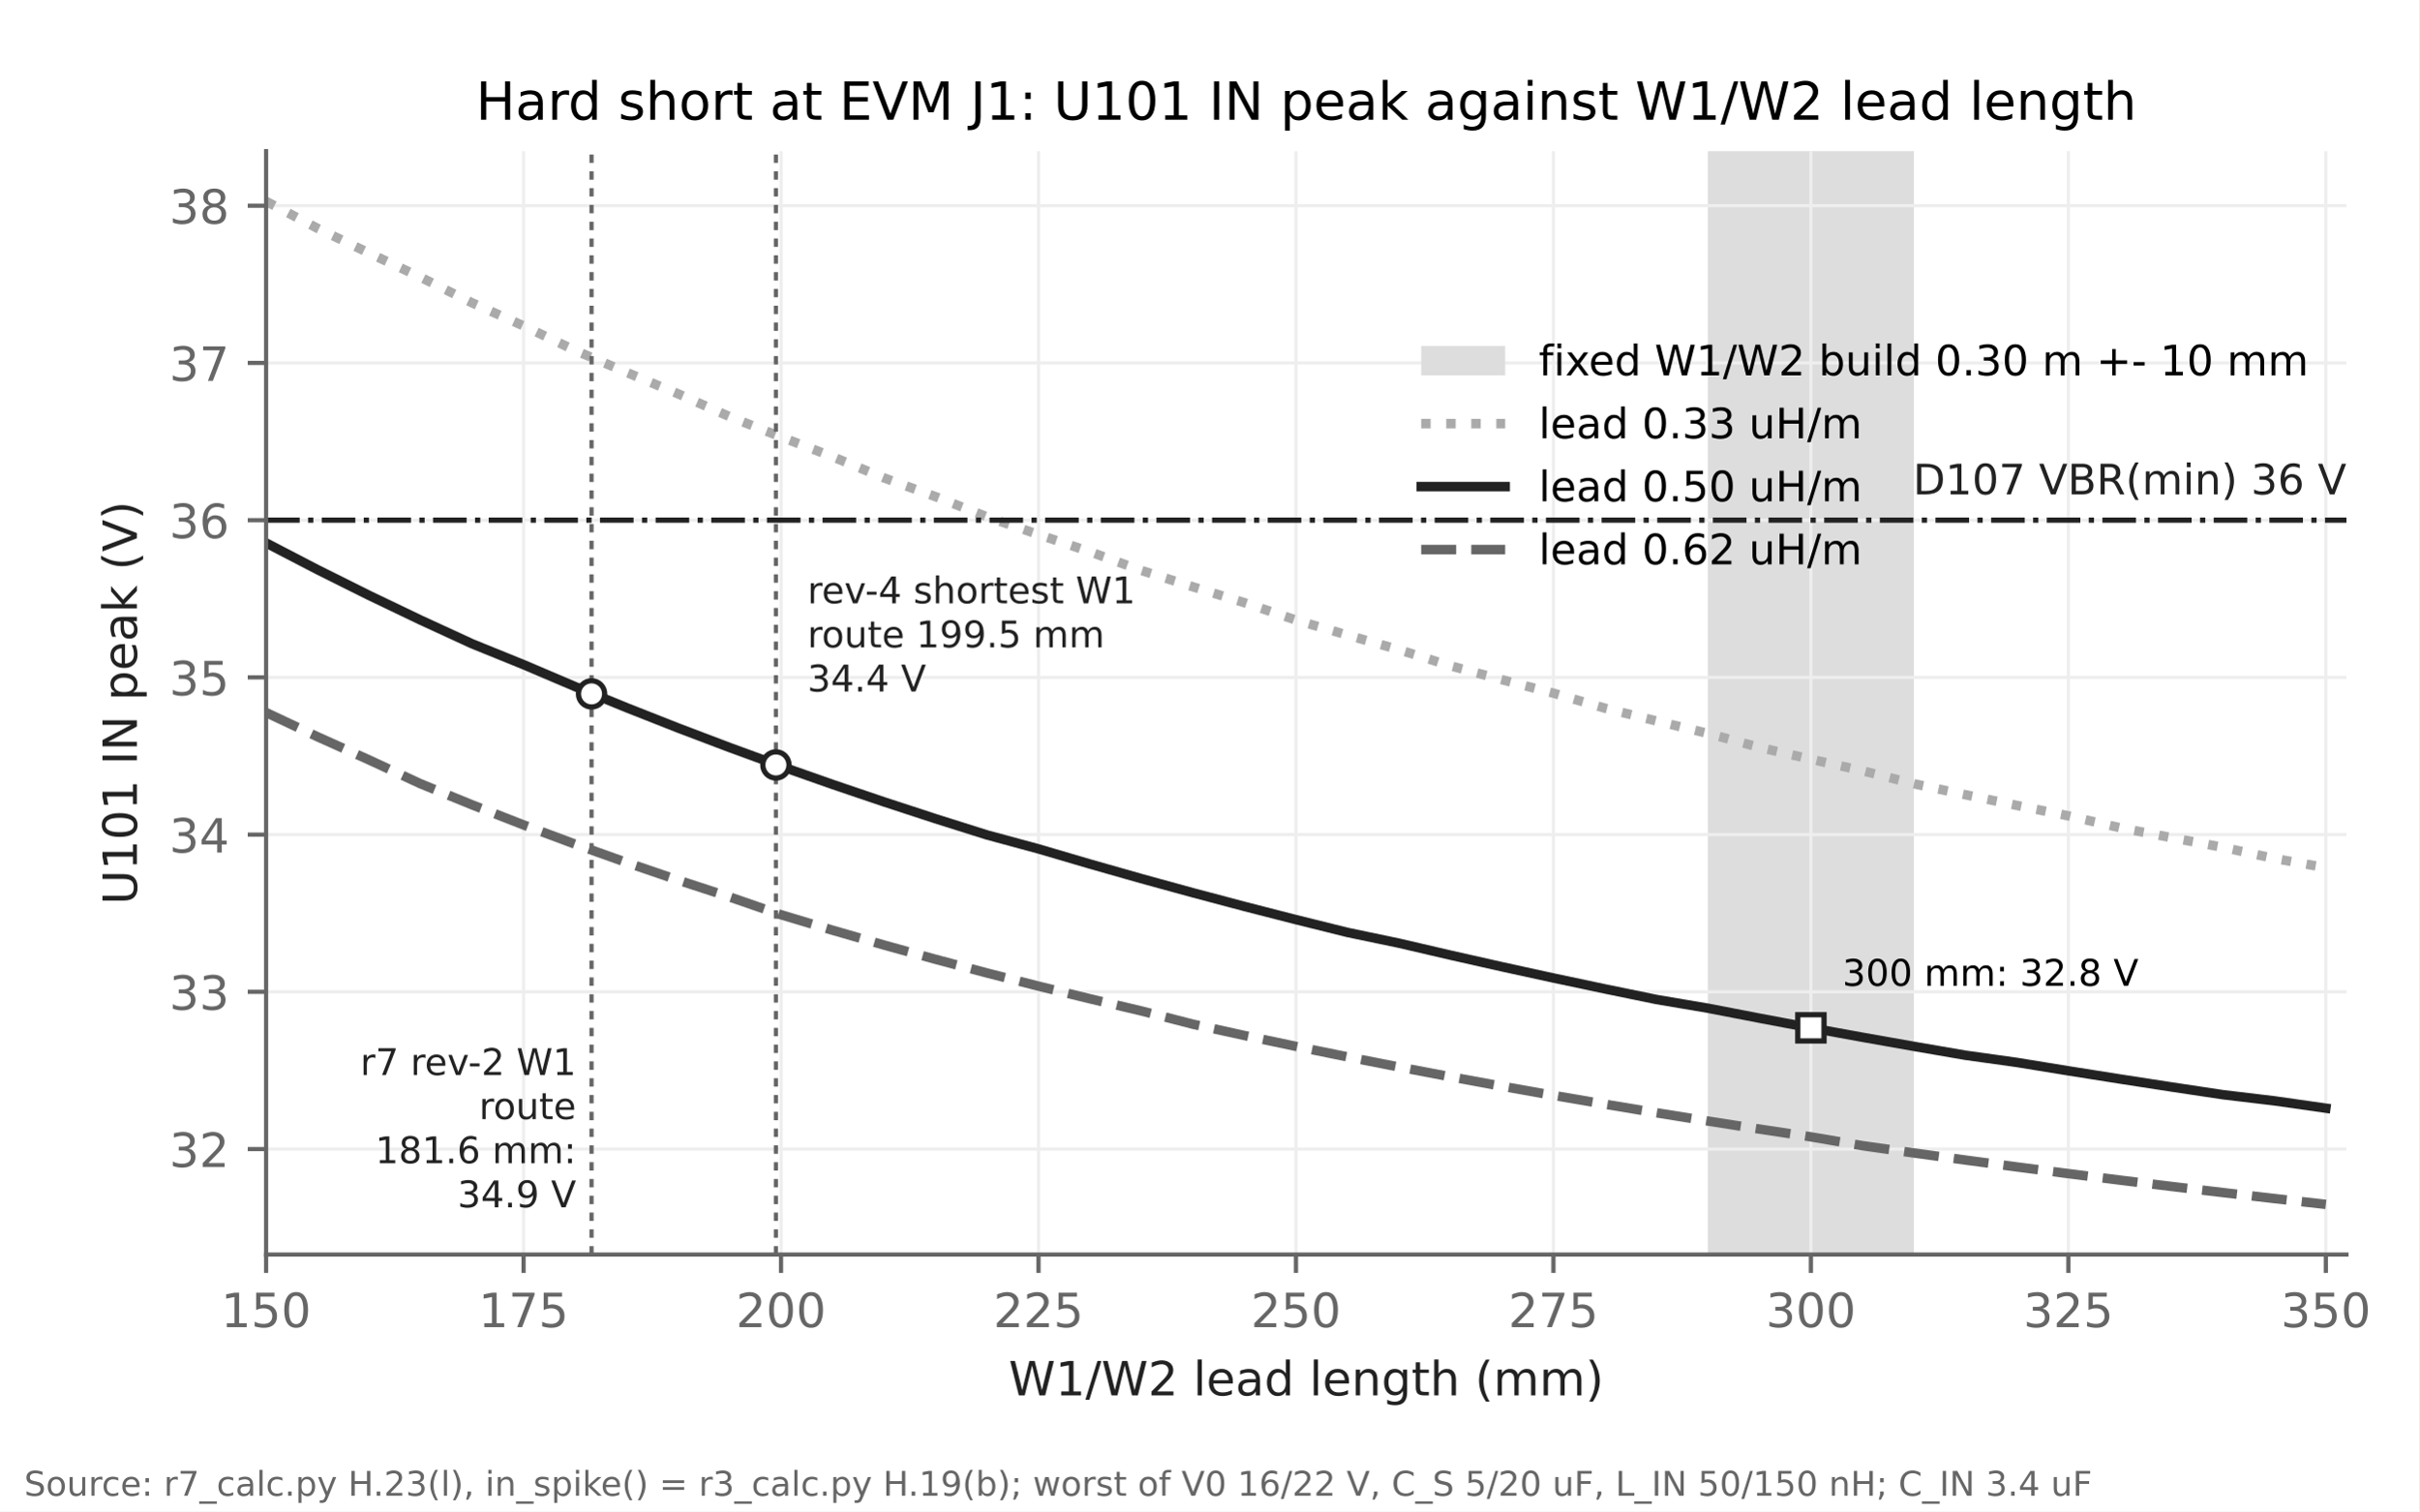
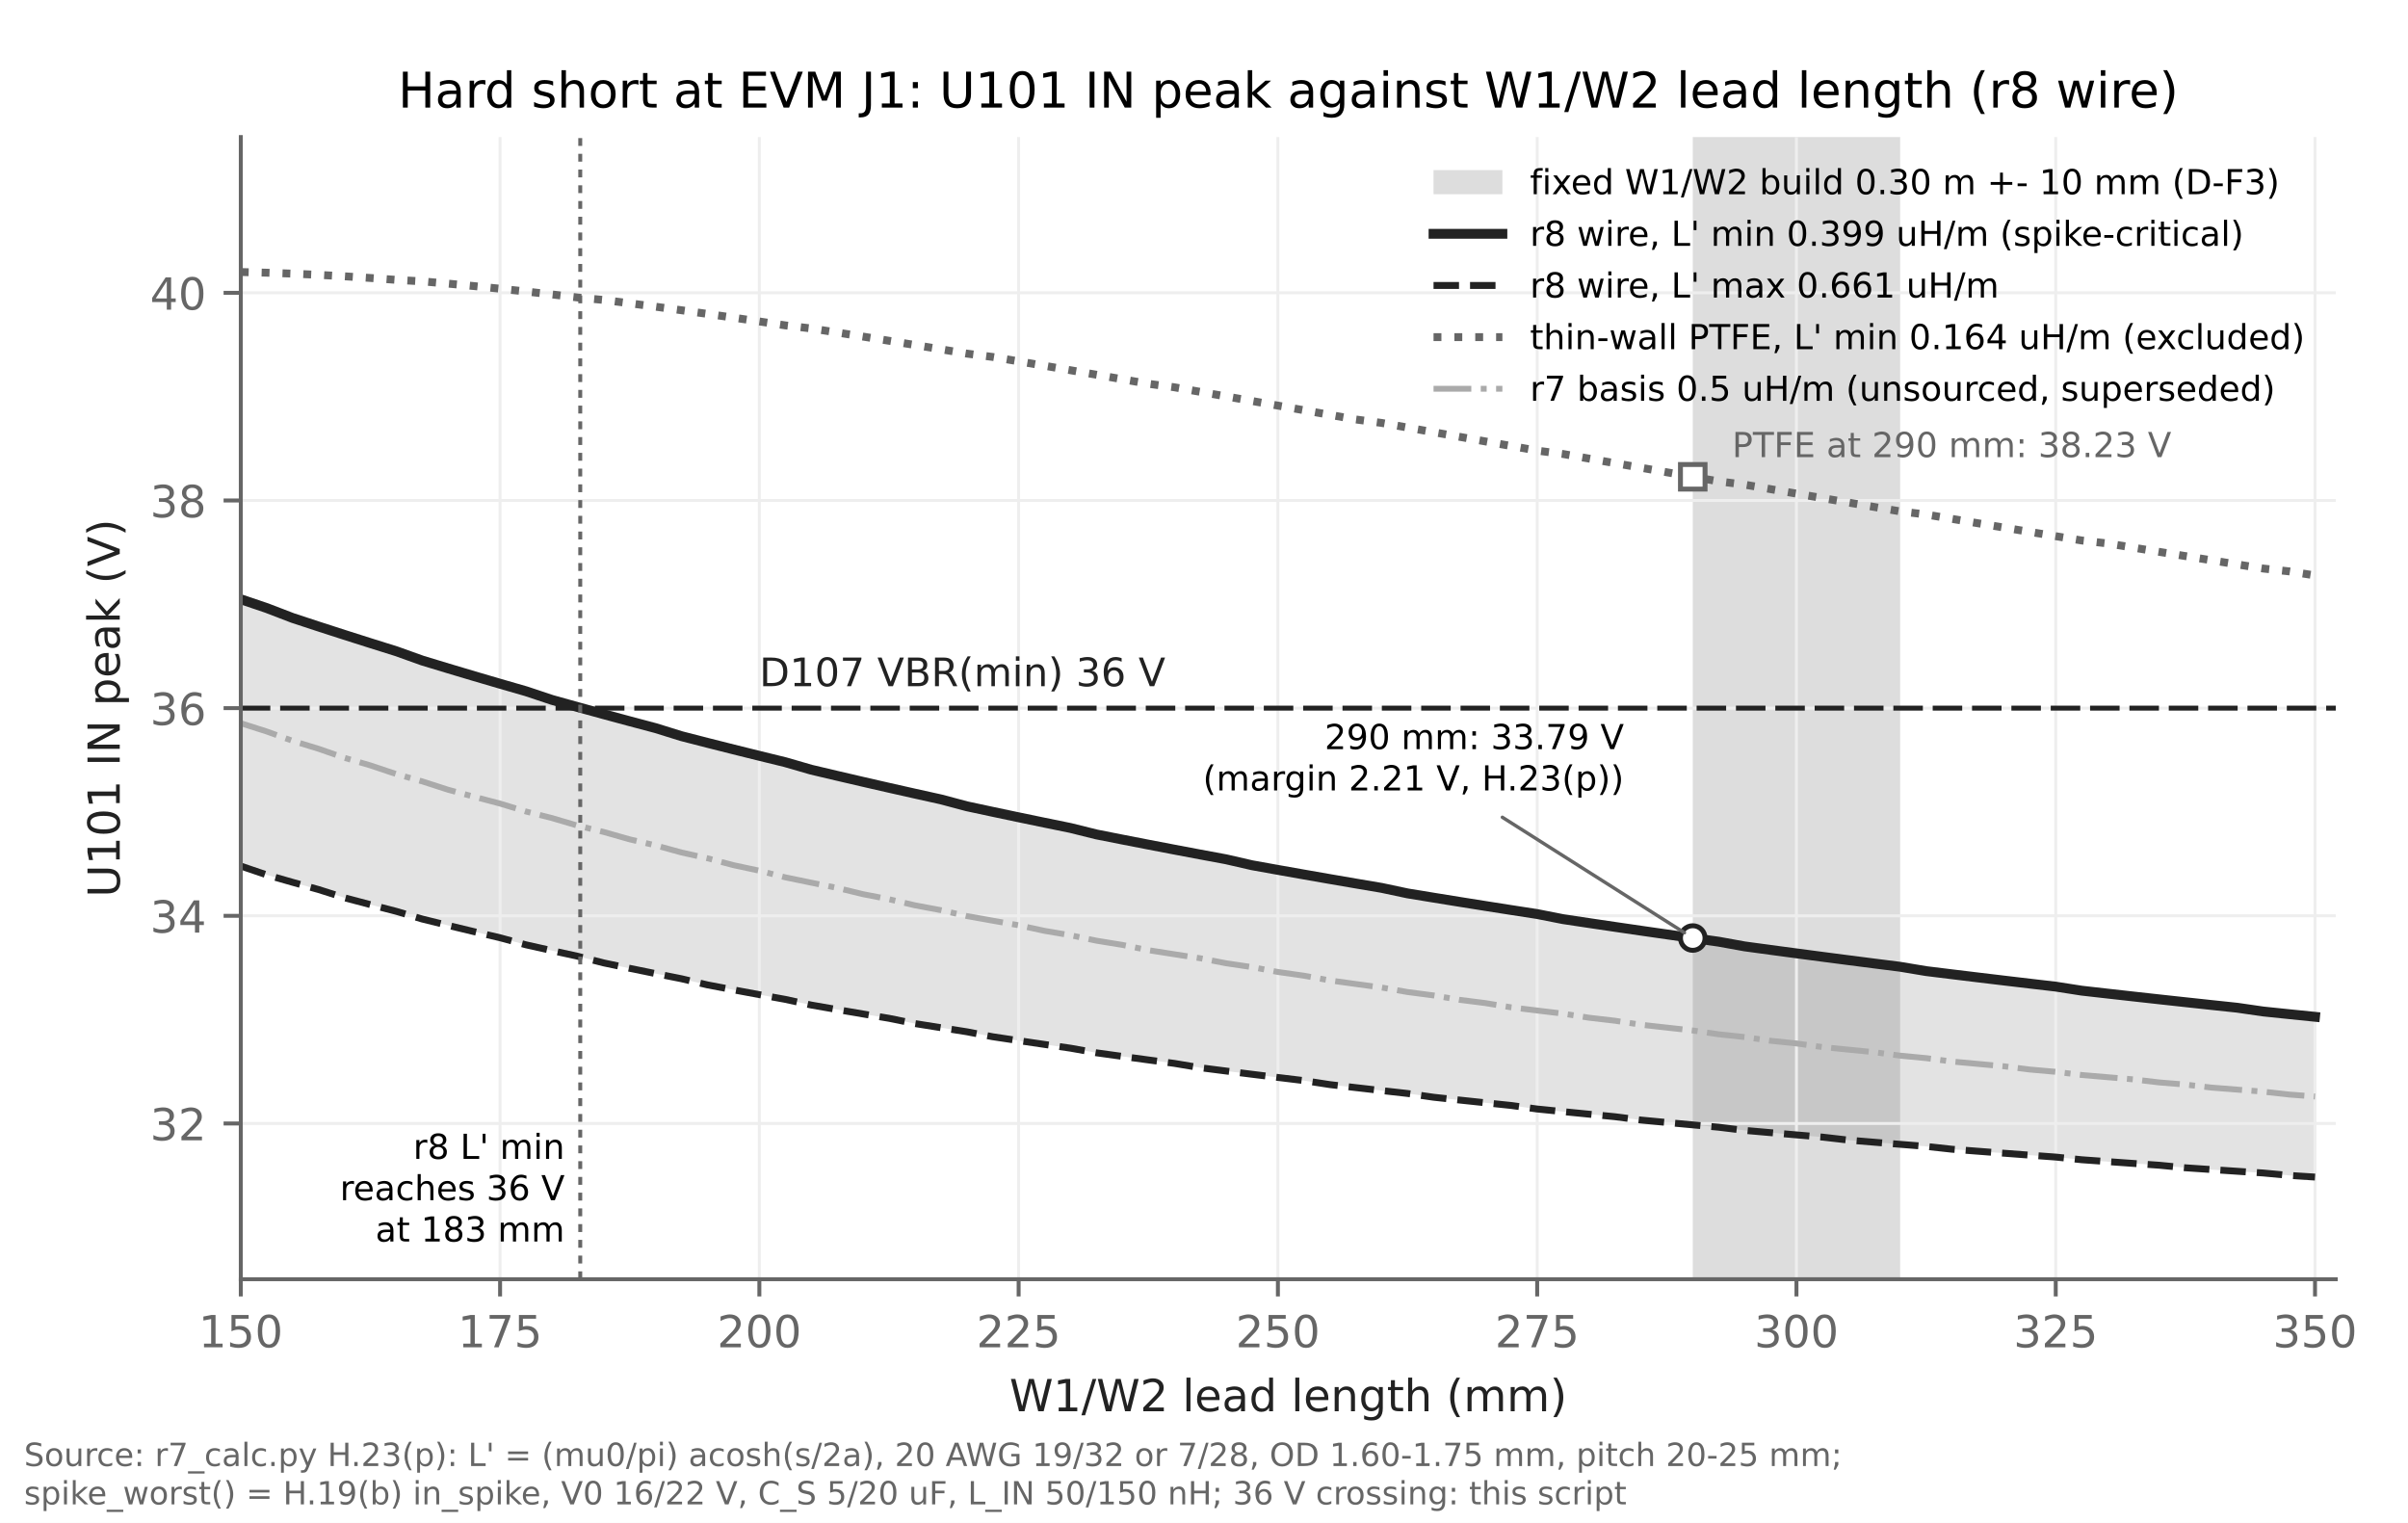
- <svg xmlns="http://www.w3.org/2000/svg" xmlns:xlink="http://www.w3.org/1999/xlink" width="460.8pt" height="288pt" viewBox="0 0 460.8 288" version="1.1">
+ <svg xmlns="http://www.w3.org/2000/svg" xmlns:xlink="http://www.w3.org/1999/xlink" width="489.6pt" height="309.6pt" viewBox="0 0 489.6 309.6" version="1.1">
  <defs>
    <style type="text/css">*{stroke-linejoin: round; stroke-linecap: butt}</style>
  </defs>
  <g id="figure_1">
    <g id="patch_1">
-       <path d="M 0 288  L 460.8 288  L 460.8 0  L 0 0  z " style="fill: #ffffff" />
+       <path d="M 0 309.6  L 489.6 309.6  L 489.6 0  L 0 0  z " style="fill: #ffffff" />
    </g>
    <g id="axes_1">
      <g id="patch_2">
-         <path d="M 50.688 239.04  L 446.976 239.04  L 446.976 28.8  L 50.688 28.8  z " style="fill: #ffffff" />
+         <path d="M 48.96 260.064  L 474.912 260.064  L 474.912 27.864  L 48.96 27.864  z " style="fill: #ffffff" />
      </g>
      <g id="patch_3">
-         <path d="M 325.343 239.04  L 364.579 239.04  L 364.579 28.8  L 325.343 28.8  z " clip-path="url(#p3bbf0b4e4c)" style="fill: #dddddd" />
+         <path d="M 344.174 260.064  L 386.348 260.064  L 386.348 27.864  L 344.174 27.864  z " clip-path="url(#p367963f8fa)" style="fill: #dddddd" />
+       </g>
+       <g id="FillBetweenPolyCollection_1">
+         <defs>
+           <path id="m1622dd7a3d" d="M 48.96 -187.771  L 48.96 -133.529  L 54.232 -131.738  L 59.503 -130.229  L 64.775 -128.758  L 70.047 -127.085  L 75.318 -125.687  L 80.59 -124.323  L 85.862 -122.758  L 91.133 -121.46  L 96.405 -120.193  L 101.677 -118.955  L 106.949 -117.519  L 112.22 -116.34  L 117.492 -115.188  L 122.764 -113.839  L 128.035 -112.741  L 133.307 -111.667  L 138.579 -110.617  L 143.85 -109.373  L 149.122 -108.37  L 154.394 -107.389  L 159.665 -106.429  L 164.937 -105.278  L 170.209 -104.36  L 175.48 -103.461  L 180.752 -102.581  L 186.024 -101.513  L 191.295 -100.671  L 196.567 -99.845  L 201.839 -98.834  L 207.11 -98.043  L 212.382 -97.268  L 217.654 -96.508  L 222.926 -95.565  L 228.197 -94.836  L 233.469 -94.121  L 238.741 -93.42  L 244.012 -92.539  L 249.284 -91.865  L 254.556 -91.204  L 259.827 -90.555  L 265.099 -89.918  L 270.371 -89.106  L 275.642 -88.493  L 280.914 -87.891  L 286.186 -87.299  L 291.457 -86.537  L 296.729 -85.967  L 302.001 -85.408  L 307.272 -84.858  L 312.544 -84.139  L 317.816 -83.609  L 323.088 -83.088  L 328.359 -82.575  L 333.631 -81.898  L 338.903 -81.403  L 344.174 -80.916  L 349.446 -80.437  L 354.718 -79.796  L 359.989 -79.333  L 365.261 -78.878  L 370.533 -78.429  L 375.804 -77.823  L 381.076 -77.389  L 386.348 -76.961  L 391.619 -76.54  L 396.891 -75.964  L 402.163 -75.557  L 407.434 -75.155  L 412.706 -74.759  L 417.978 -74.369  L 423.25 -73.828  L 428.521 -73.45  L 433.793 -73.076  L 439.065 -72.708  L 444.336 -72.193  L 449.608 -71.835  L 454.88 -71.483  L 460.151 -71.135  L 465.423 -70.643  L 470.695 -70.305  L 470.695 -102.886  L 470.695 -102.886  L 465.423 -103.423  L 460.151 -103.968  L 454.88 -104.731  L 449.608 -105.29  L 444.336 -105.857  L 439.065 -106.431  L 433.793 -107.013  L 428.521 -107.603  L 423.25 -108.2  L 417.978 -109.022  L 412.706 -109.637  L 407.434 -110.259  L 402.163 -110.89  L 396.891 -111.53  L 391.619 -112.178  L 386.348 -113.057  L 381.076 -113.724  L 375.804 -114.401  L 370.533 -115.086  L 365.261 -115.782  L 359.989 -116.487  L 354.718 -117.202  L 349.446 -118.156  L 344.174 -118.892  L 338.903 -119.639  L 333.631 -120.397  L 328.359 -121.166  L 323.088 -121.946  L 317.816 -122.737  L 312.544 -123.775  L 307.272 -124.591  L 302.001 -125.419  L 296.729 -126.259  L 291.457 -127.112  L 286.186 -127.977  L 280.914 -129.096  L 275.642 -129.989  L 270.371 -130.895  L 265.099 -131.816  L 259.827 -132.75  L 254.556 -133.699  L 249.284 -134.908  L 244.012 -135.888  L 238.741 -136.883  L 233.469 -137.894  L 228.197 -138.92  L 222.926 -139.963  L 217.654 -141.273  L 212.382 -142.35  L 207.11 -143.445  L 201.839 -144.557  L 196.567 -145.687  L 191.295 -147.09  L 186.024 -148.258  L 180.752 -149.445  L 175.48 -150.651  L 170.209 -151.878  L 164.937 -153.124  L 159.665 -154.65  L 154.394 -155.938  L 149.122 -157.249  L 143.85 -158.58  L 138.579 -159.934  L 133.307 -161.572  L 128.035 -162.972  L 122.764 -164.396  L 117.492 -165.843  L 112.22 -167.314  L 106.949 -169.073  L 101.677 -170.594  L 96.405 -172.14  L 91.133 -173.712  L 85.862 -175.31  L 80.59 -177.198  L 75.318 -178.849  L 70.047 -180.526  L 64.775 -182.23  L 59.503 -183.962  L 54.232 -185.985  L 48.96 -187.771  z " />
+         </defs>
+         <g clip-path="url(#p367963f8fa)">
+           <use xlink:href="#m1622dd7a3d" x="0" y="309.6" style="fill: #666666; fill-opacity: 0.18" />
+         </g>
      </g>
      <g id="matplotlib.axis_1">
        <g id="xtick_1">
          <g id="line2d_1">
-             <path d="M 50.688 239.04  L 50.688 28.8  " clip-path="url(#p3bbf0b4e4c)" style="fill: none; stroke: #eeeeee; stroke-width: 0.6; stroke-linecap: square" />
+             <path d="M 48.96 260.064  L 48.96 27.864  " clip-path="url(#p367963f8fa)" style="fill: none; stroke: #eeeeee; stroke-width: 0.6; stroke-linecap: square" />
          </g>
          <g id="line2d_2">
            <defs>
-               <path id="m7a376e37e3" d="M 0 0  L 0 3.5  " style="stroke: #666666; stroke-width: 0.8" />
+               <path id="m740a170e73" d="M 0 0  L 0 3.5  " style="stroke: #666666; stroke-width: 0.8" />
            </defs>
            <g>
-               <use xlink:href="#m7a376e37e3" x="50.688" y="239.04" style="fill: #666666; stroke: #666666; stroke-width: 0.8" />
+               <use xlink:href="#m740a170e73" x="48.96" y="260.064" style="fill: #666666; stroke: #666666; stroke-width: 0.8" />
            </g>
          </g>
          <g id="text_1">
-             <text style="font-size: 9px; font-family: 'DejaVu Sans'; text-anchor: middle; fill: #666666" x="50.688" y="252.878" transform="rotate(-0 50.688 252.8779)">150</text>
+             <text style="font-size: 9px; font-family: 'DejaVu Sans'; text-anchor: middle; fill: #666666" x="48.96" y="273.902" transform="rotate(-0 48.96 273.9019)">150</text>
          </g>
        </g>
        <g id="xtick_2">
          <g id="line2d_3">
-             <path d="M 99.734 239.04  L 99.734 28.8  " clip-path="url(#p3bbf0b4e4c)" style="fill: none; stroke: #eeeeee; stroke-width: 0.6; stroke-linecap: square" />
+             <path d="M 101.677 260.064  L 101.677 27.864  " clip-path="url(#p367963f8fa)" style="fill: none; stroke: #eeeeee; stroke-width: 0.6; stroke-linecap: square" />
          </g>
          <g id="line2d_4">
            <g>
-               <use xlink:href="#m7a376e37e3" x="99.734" y="239.04" style="fill: #666666; stroke: #666666; stroke-width: 0.8" />
+               <use xlink:href="#m740a170e73" x="101.677" y="260.064" style="fill: #666666; stroke: #666666; stroke-width: 0.8" />
            </g>
          </g>
          <g id="text_2">
-             <text style="font-size: 9px; font-family: 'DejaVu Sans'; text-anchor: middle; fill: #666666" x="99.734" y="252.878" transform="rotate(-0 99.73355 252.8779)">175</text>
+             <text style="font-size: 9px; font-family: 'DejaVu Sans'; text-anchor: middle; fill: #666666" x="101.677" y="273.902" transform="rotate(-0 101.6768 273.9019)">175</text>
          </g>
        </g>
        <g id="xtick_3">
          <g id="line2d_5">
-             <path d="M 148.779 239.04  L 148.779 28.8  " clip-path="url(#p3bbf0b4e4c)" style="fill: none; stroke: #eeeeee; stroke-width: 0.6; stroke-linecap: square" />
+             <path d="M 154.394 260.064  L 154.394 27.864  " clip-path="url(#p367963f8fa)" style="fill: none; stroke: #eeeeee; stroke-width: 0.6; stroke-linecap: square" />
          </g>
          <g id="line2d_6">
            <g>
-               <use xlink:href="#m7a376e37e3" x="148.779" y="239.04" style="fill: #666666; stroke: #666666; stroke-width: 0.8" />
+               <use xlink:href="#m740a170e73" x="154.394" y="260.064" style="fill: #666666; stroke: #666666; stroke-width: 0.8" />
            </g>
          </g>
          <g id="text_3">
-             <text style="font-size: 9px; font-family: 'DejaVu Sans'; text-anchor: middle; fill: #666666" x="148.779" y="252.878" transform="rotate(-0 148.7791 252.8779)">200</text>
+             <text style="font-size: 9px; font-family: 'DejaVu Sans'; text-anchor: middle; fill: #666666" x="154.394" y="273.902" transform="rotate(-0 154.3937 273.9019)">200</text>
          </g>
        </g>
        <g id="xtick_4">
          <g id="line2d_7">
-             <path d="M 197.825 239.04  L 197.825 28.8  " clip-path="url(#p3bbf0b4e4c)" style="fill: none; stroke: #eeeeee; stroke-width: 0.6; stroke-linecap: square" />
+             <path d="M 207.11 260.064  L 207.11 27.864  " clip-path="url(#p367963f8fa)" style="fill: none; stroke: #eeeeee; stroke-width: 0.6; stroke-linecap: square" />
          </g>
          <g id="line2d_8">
            <g>
-               <use xlink:href="#m7a376e37e3" x="197.825" y="239.04" style="fill: #666666; stroke: #666666; stroke-width: 0.8" />
+               <use xlink:href="#m740a170e73" x="207.11" y="260.064" style="fill: #666666; stroke: #666666; stroke-width: 0.8" />
            </g>
          </g>
          <g id="text_4">
-             <text style="font-size: 9px; font-family: 'DejaVu Sans'; text-anchor: middle; fill: #666666" x="197.825" y="252.878" transform="rotate(-0 197.8246 252.8779)">225</text>
+             <text style="font-size: 9px; font-family: 'DejaVu Sans'; text-anchor: middle; fill: #666666" x="207.11" y="273.902" transform="rotate(-0 207.1105 273.9019)">225</text>
          </g>
        </g>
        <g id="xtick_5">
          <g id="line2d_9">
-             <path d="M 246.87 239.04  L 246.87 28.8  " clip-path="url(#p3bbf0b4e4c)" style="fill: none; stroke: #eeeeee; stroke-width: 0.6; stroke-linecap: square" />
+             <path d="M 259.827 260.064  L 259.827 27.864  " clip-path="url(#p367963f8fa)" style="fill: none; stroke: #eeeeee; stroke-width: 0.6; stroke-linecap: square" />
          </g>
          <g id="line2d_10">
            <g>
-               <use xlink:href="#m7a376e37e3" x="246.87" y="239.04" style="fill: #666666; stroke: #666666; stroke-width: 0.8" />
+               <use xlink:href="#m740a170e73" x="259.827" y="260.064" style="fill: #666666; stroke: #666666; stroke-width: 0.8" />
            </g>
          </g>
          <g id="text_5">
-             <text style="font-size: 9px; font-family: 'DejaVu Sans'; text-anchor: middle; fill: #666666" x="246.87" y="252.878" transform="rotate(-0 246.8702 252.8779)">250</text>
+             <text style="font-size: 9px; font-family: 'DejaVu Sans'; text-anchor: middle; fill: #666666" x="259.827" y="273.902" transform="rotate(-0 259.8273 273.9019)">250</text>
          </g>
        </g>
        <g id="xtick_6">
          <g id="line2d_11">
-             <path d="M 295.916 239.04  L 295.916 28.8  " clip-path="url(#p3bbf0b4e4c)" style="fill: none; stroke: #eeeeee; stroke-width: 0.6; stroke-linecap: square" />
+             <path d="M 312.544 260.064  L 312.544 27.864  " clip-path="url(#p367963f8fa)" style="fill: none; stroke: #eeeeee; stroke-width: 0.6; stroke-linecap: square" />
          </g>
          <g id="line2d_12">
            <g>
-               <use xlink:href="#m7a376e37e3" x="295.916" y="239.04" style="fill: #666666; stroke: #666666; stroke-width: 0.8" />
+               <use xlink:href="#m740a170e73" x="312.544" y="260.064" style="fill: #666666; stroke: #666666; stroke-width: 0.8" />
            </g>
          </g>
          <g id="text_6">
-             <text style="font-size: 9px; font-family: 'DejaVu Sans'; text-anchor: middle; fill: #666666" x="295.916" y="252.878" transform="rotate(-0 295.9157 252.8779)">275</text>
+             <text style="font-size: 9px; font-family: 'DejaVu Sans'; text-anchor: middle; fill: #666666" x="312.544" y="273.902" transform="rotate(-0 312.5442 273.9019)">275</text>
          </g>
        </g>
        <g id="xtick_7">
          <g id="line2d_13">
-             <path d="M 344.961 239.04  L 344.961 28.8  " clip-path="url(#p3bbf0b4e4c)" style="fill: none; stroke: #eeeeee; stroke-width: 0.6; stroke-linecap: square" />
+             <path d="M 365.261 260.064  L 365.261 27.864  " clip-path="url(#p367963f8fa)" style="fill: none; stroke: #eeeeee; stroke-width: 0.6; stroke-linecap: square" />
          </g>
          <g id="line2d_14">
            <g>
-               <use xlink:href="#m7a376e37e3" x="344.961" y="239.04" style="fill: #666666; stroke: #666666; stroke-width: 0.8" />
+               <use xlink:href="#m740a170e73" x="365.261" y="260.064" style="fill: #666666; stroke: #666666; stroke-width: 0.8" />
            </g>
          </g>
          <g id="text_7">
-             <text style="font-size: 9px; font-family: 'DejaVu Sans'; text-anchor: middle; fill: #666666" x="344.961" y="252.878" transform="rotate(-0 344.9613 252.8779)">300</text>
+             <text style="font-size: 9px; font-family: 'DejaVu Sans'; text-anchor: middle; fill: #666666" x="365.261" y="273.902" transform="rotate(-0 365.261 273.9019)">300</text>
          </g>
        </g>
        <g id="xtick_8">
          <g id="line2d_15">
-             <path d="M 394.007 239.04  L 394.007 28.8  " clip-path="url(#p3bbf0b4e4c)" style="fill: none; stroke: #eeeeee; stroke-width: 0.6; stroke-linecap: square" />
+             <path d="M 417.978 260.064  L 417.978 27.864  " clip-path="url(#p367963f8fa)" style="fill: none; stroke: #eeeeee; stroke-width: 0.6; stroke-linecap: square" />
          </g>
          <g id="line2d_16">
            <g>
-               <use xlink:href="#m7a376e37e3" x="394.007" y="239.04" style="fill: #666666; stroke: #666666; stroke-width: 0.8" />
+               <use xlink:href="#m740a170e73" x="417.978" y="260.064" style="fill: #666666; stroke: #666666; stroke-width: 0.8" />
            </g>
          </g>
          <g id="text_8">
-             <text style="font-size: 9px; font-family: 'DejaVu Sans'; text-anchor: middle; fill: #666666" x="394.007" y="252.878" transform="rotate(-0 394.0068 252.8779)">325</text>
+             <text style="font-size: 9px; font-family: 'DejaVu Sans'; text-anchor: middle; fill: #666666" x="417.978" y="273.902" transform="rotate(-0 417.9778 273.9019)">325</text>
          </g>
        </g>
        <g id="xtick_9">
          <g id="line2d_17">
-             <path d="M 443.052 239.04  L 443.052 28.8  " clip-path="url(#p3bbf0b4e4c)" style="fill: none; stroke: #eeeeee; stroke-width: 0.6; stroke-linecap: square" />
+             <path d="M 470.695 260.064  L 470.695 27.864  " clip-path="url(#p367963f8fa)" style="fill: none; stroke: #eeeeee; stroke-width: 0.6; stroke-linecap: square" />
          </g>
          <g id="line2d_18">
            <g>
-               <use xlink:href="#m7a376e37e3" x="443.052" y="239.04" style="fill: #666666; stroke: #666666; stroke-width: 0.8" />
+               <use xlink:href="#m740a170e73" x="470.695" y="260.064" style="fill: #666666; stroke: #666666; stroke-width: 0.8" />
            </g>
          </g>
          <g id="text_9">
-             <text style="font-size: 9px; font-family: 'DejaVu Sans'; text-anchor: middle; fill: #666666" x="443.052" y="252.878" transform="rotate(-0 443.0524 252.8779)">350</text>
+             <text style="font-size: 9px; font-family: 'DejaVu Sans'; text-anchor: middle; fill: #666666" x="470.695" y="273.902" transform="rotate(-0 470.6947 273.9019)">350</text>
          </g>
        </g>
        <g id="text_10">
-           <text style="font-size: 9px; font-family: 'DejaVu Sans'; text-anchor: middle; fill: #222222" x="248.832" y="265.879" transform="rotate(-0 248.832 265.8786)">W1/W2 lead length (mm)</text>
+           <text style="font-size: 9px; font-family: 'DejaVu Sans'; text-anchor: middle; fill: #222222" x="261.936" y="286.903" transform="rotate(-0 261.936 286.9026)">W1/W2 lead length (mm)</text>
        </g>
      </g>
      <g id="matplotlib.axis_2">
        <g id="ytick_1">
          <g id="line2d_19">
-             <path d="M 50.688 218.942  L 446.976 218.942  " clip-path="url(#p3bbf0b4e4c)" style="fill: none; stroke: #eeeeee; stroke-width: 0.6; stroke-linecap: square" />
+             <path d="M 48.96 228.4  L 474.912 228.4  " clip-path="url(#p367963f8fa)" style="fill: none; stroke: #eeeeee; stroke-width: 0.6; stroke-linecap: square" />
          </g>
          <g id="line2d_20">
            <defs>
-               <path id="m2b95e90b3c" d="M 0 0  L -3.5 0  " style="stroke: #666666; stroke-width: 0.8" />
+               <path id="md64290d155" d="M 0 0  L -3.5 0  " style="stroke: #666666; stroke-width: 0.8" />
            </defs>
            <g>
-               <use xlink:href="#m2b95e90b3c" x="50.688" y="218.942" style="fill: #666666; stroke: #666666; stroke-width: 0.8" />
+               <use xlink:href="#md64290d155" x="48.96" y="228.4" style="fill: #666666; stroke: #666666; stroke-width: 0.8" />
            </g>
          </g>
          <g id="text_11">
-             <text style="font-size: 9px; font-family: 'DejaVu Sans'; text-anchor: end; fill: #666666" x="43.688" y="222.361" transform="rotate(-0 43.688 222.3612)">32</text>
+             <text style="font-size: 9px; font-family: 'DejaVu Sans'; text-anchor: end; fill: #666666" x="41.96" y="231.819" transform="rotate(-0 41.96 231.8193)">32</text>
          </g>
        </g>
        <g id="ytick_2">
          <g id="line2d_21">
-             <path d="M 50.688 188.983  L 446.976 188.983  " clip-path="url(#p3bbf0b4e4c)" style="fill: none; stroke: #eeeeee; stroke-width: 0.6; stroke-linecap: square" />
+             <path d="M 48.96 186.182  L 474.912 186.182  " clip-path="url(#p367963f8fa)" style="fill: none; stroke: #eeeeee; stroke-width: 0.6; stroke-linecap: square" />
          </g>
          <g id="line2d_22">
            <g>
-               <use xlink:href="#m2b95e90b3c" x="50.688" y="188.983" style="fill: #666666; stroke: #666666; stroke-width: 0.8" />
+               <use xlink:href="#md64290d155" x="48.96" y="186.182" style="fill: #666666; stroke: #666666; stroke-width: 0.8" />
            </g>
          </g>
          <g id="text_12">
-             <text style="font-size: 9px; font-family: 'DejaVu Sans'; text-anchor: end; fill: #666666" x="43.688" y="192.402" transform="rotate(-0 43.688 192.4022)">33</text>
+             <text style="font-size: 9px; font-family: 'DejaVu Sans'; text-anchor: end; fill: #666666" x="41.96" y="189.601" transform="rotate(-0 41.96 189.6011)">34</text>
          </g>
        </g>
        <g id="ytick_3">
          <g id="line2d_23">
-             <path d="M 50.688 159.024  L 446.976 159.024  " clip-path="url(#p3bbf0b4e4c)" style="fill: none; stroke: #eeeeee; stroke-width: 0.6; stroke-linecap: square" />
+             <path d="M 48.96 143.964  L 474.912 143.964  " clip-path="url(#p367963f8fa)" style="fill: none; stroke: #eeeeee; stroke-width: 0.6; stroke-linecap: square" />
          </g>
          <g id="line2d_24">
            <g>
-               <use xlink:href="#m2b95e90b3c" x="50.688" y="159.024" style="fill: #666666; stroke: #666666; stroke-width: 0.8" />
+               <use xlink:href="#md64290d155" x="48.96" y="143.964" style="fill: #666666; stroke: #666666; stroke-width: 0.8" />
            </g>
          </g>
          <g id="text_13">
-             <text style="font-size: 9px; font-family: 'DejaVu Sans'; text-anchor: end; fill: #666666" x="43.688" y="162.443" transform="rotate(-0 43.688 162.4432)">34</text>
+             <text style="font-size: 9px; font-family: 'DejaVu Sans'; text-anchor: end; fill: #666666" x="41.96" y="147.383" transform="rotate(-0 41.96 147.3829)">36</text>
          </g>
        </g>
        <g id="ytick_4">
          <g id="line2d_25">
-             <path d="M 50.688 129.065  L 446.976 129.065  " clip-path="url(#p3bbf0b4e4c)" style="fill: none; stroke: #eeeeee; stroke-width: 0.6; stroke-linecap: square" />
+             <path d="M 48.96 101.746  L 474.912 101.746  " clip-path="url(#p367963f8fa)" style="fill: none; stroke: #eeeeee; stroke-width: 0.6; stroke-linecap: square" />
          </g>
          <g id="line2d_26">
            <g>
-               <use xlink:href="#m2b95e90b3c" x="50.688" y="129.065" style="fill: #666666; stroke: #666666; stroke-width: 0.8" />
+               <use xlink:href="#md64290d155" x="48.96" y="101.746" style="fill: #666666; stroke: #666666; stroke-width: 0.8" />
            </g>
          </g>
          <g id="text_14">
-             <text style="font-size: 9px; font-family: 'DejaVu Sans'; text-anchor: end; fill: #666666" x="43.688" y="132.484" transform="rotate(-0 43.688 132.4843)">35</text>
+             <text style="font-size: 9px; font-family: 'DejaVu Sans'; text-anchor: end; fill: #666666" x="41.96" y="105.165" transform="rotate(-0 41.96 105.1648)">38</text>
          </g>
        </g>
        <g id="ytick_5">
          <g id="line2d_27">
-             <path d="M 50.688 99.106  L 446.976 99.106  " clip-path="url(#p3bbf0b4e4c)" style="fill: none; stroke: #eeeeee; stroke-width: 0.6; stroke-linecap: square" />
+             <path d="M 48.96 59.528  L 474.912 59.528  " clip-path="url(#p367963f8fa)" style="fill: none; stroke: #eeeeee; stroke-width: 0.6; stroke-linecap: square" />
          </g>
          <g id="line2d_28">
            <g>
-               <use xlink:href="#m2b95e90b3c" x="50.688" y="99.106" style="fill: #666666; stroke: #666666; stroke-width: 0.8" />
+               <use xlink:href="#md64290d155" x="48.96" y="59.528" style="fill: #666666; stroke: #666666; stroke-width: 0.8" />
            </g>
          </g>
          <g id="text_15">
-             <text style="font-size: 9px; font-family: 'DejaVu Sans'; text-anchor: end; fill: #666666" x="43.688" y="102.525" transform="rotate(-0 43.688 102.5253)">36</text>
-           </g>
-         </g>
-         <g id="ytick_6">
-           <g id="line2d_29">
-             <path d="M 50.688 69.147  L 446.976 69.147  " clip-path="url(#p3bbf0b4e4c)" style="fill: none; stroke: #eeeeee; stroke-width: 0.6; stroke-linecap: square" />
-           </g>
-           <g id="line2d_30">
-             <g>
-               <use xlink:href="#m2b95e90b3c" x="50.688" y="69.147" style="fill: #666666; stroke: #666666; stroke-width: 0.8" />
-             </g>
-           </g>
-           <g id="text_16">
-             <text style="font-size: 9px; font-family: 'DejaVu Sans'; text-anchor: end; fill: #666666" x="43.688" y="72.566" transform="rotate(-0 43.688 72.56629)">37</text>
-           </g>
-         </g>
-         <g id="ytick_7">
-           <g id="line2d_31">
-             <path d="M 50.688 39.188  L 446.976 39.188  " clip-path="url(#p3bbf0b4e4c)" style="fill: none; stroke: #eeeeee; stroke-width: 0.6; stroke-linecap: square" />
-           </g>
-           <g id="line2d_32">
-             <g>
-               <use xlink:href="#m2b95e90b3c" x="50.688" y="39.188" style="fill: #666666; stroke: #666666; stroke-width: 0.8" />
-             </g>
-           </g>
-           <g id="text_17">
-             <text style="font-size: 9px; font-family: 'DejaVu Sans'; text-anchor: end; fill: #666666" x="43.688" y="42.607" transform="rotate(-0 43.688 42.60731)">38</text>
-           </g>
-         </g>
-         <g id="text_18">
-           <text style="font-size: 9px; font-family: 'DejaVu Sans'; text-anchor: middle; fill: #222222" x="26.073" y="133.92" transform="rotate(-90 26.07339 133.92)">U101 IN peak (V)</text>
-         </g>
+             <text style="font-size: 9px; font-family: 'DejaVu Sans'; text-anchor: end; fill: #666666" x="41.96" y="62.947" transform="rotate(-0 41.96 62.94658)">40</text>
+           </g>
+         </g>
+         <g id="text_16">
+           <text style="font-size: 9px; font-family: 'DejaVu Sans'; text-anchor: middle; fill: #222222" x="24.345" y="143.964" transform="rotate(-90 24.34539 143.964)">U101 IN peak (V)</text>
+         </g>
+       </g>
+       <g id="line2d_29">
+         <path d="M 48.96 121.829  L 54.232 123.615  L 59.503 125.638  L 64.775 127.37  L 70.047 129.074  L 75.318 130.751  L 80.59 132.402  L 85.862 134.29  L 91.133 135.888  L 96.405 137.46  L 101.677 139.006  L 106.949 140.527  L 112.22 142.286  L 117.492 143.757  L 122.764 145.204  L 128.035 146.628  L 133.307 148.028  L 138.579 149.666  L 143.85 151.02  L 149.122 152.351  L 154.394 153.662  L 159.665 154.95  L 164.937 156.476  L 170.209 157.722  L 175.48 158.949  L 180.752 160.155  L 186.024 161.342  L 191.295 162.51  L 196.567 163.913  L 201.839 165.043  L 207.11 166.155  L 212.382 167.25  L 217.654 168.327  L 222.926 169.637  L 228.197 170.68  L 233.469 171.706  L 238.741 172.717  L 244.012 173.712  L 249.284 174.692  L 254.556 175.901  L 259.827 176.85  L 265.099 177.784  L 270.371 178.705  L 275.642 179.611  L 280.914 180.504  L 286.186 181.623  L 291.457 182.488  L 296.729 183.341  L 302.001 184.181  L 307.272 185.009  L 312.544 185.825  L 317.816 186.863  L 323.088 187.654  L 328.359 188.434  L 333.631 189.203  L 338.903 189.961  L 344.174 190.708  L 349.446 191.444  L 354.718 192.398  L 359.989 193.113  L 365.261 193.818  L 370.533 194.514  L 375.804 195.199  L 381.076 195.876  L 386.348 196.543  L 391.619 197.422  L 396.891 198.07  L 402.163 198.71  L 407.434 199.341  L 412.706 199.963  L 417.978 200.578  L 423.25 201.4  L 428.521 201.997  L 433.793 202.587  L 439.065 203.169  L 444.336 203.743  L 449.608 204.31  L 454.88 204.869  L 460.151 205.632  L 465.423 206.177  L 470.695 206.714  " clip-path="url(#p367963f8fa)" style="fill: none; stroke: #222222; stroke-width: 2; stroke-linecap: square" />
+       </g>
+       <g id="line2d_30">
+         <path d="M 48.96 176.071  L 54.232 177.862  L 59.503 179.371  L 64.775 180.842  L 70.047 182.515  L 75.318 183.913  L 80.59 185.277  L 85.862 186.842  L 91.133 188.14  L 96.405 189.407  L 101.677 190.645  L 106.949 192.081  L 112.22 193.26  L 117.492 194.412  L 122.764 195.761  L 128.035 196.859  L 133.307 197.933  L 138.579 198.983  L 143.85 200.227  L 149.122 201.23  L 154.394 202.211  L 159.665 203.171  L 164.937 204.322  L 170.209 205.24  L 175.48 206.139  L 180.752 207.019  L 186.024 208.087  L 191.295 208.929  L 196.567 209.755  L 201.839 210.766  L 207.11 211.557  L 212.382 212.332  L 217.654 213.092  L 222.926 214.035  L 228.197 214.764  L 233.469 215.479  L 238.741 216.18  L 244.012 217.061  L 249.284 217.735  L 254.556 218.396  L 259.827 219.045  L 265.099 219.682  L 270.371 220.494  L 275.642 221.107  L 280.914 221.709  L 286.186 222.301  L 291.457 223.063  L 296.729 223.633  L 302.001 224.192  L 307.272 224.742  L 312.544 225.461  L 317.816 225.991  L 323.088 226.512  L 328.359 227.025  L 333.631 227.702  L 338.903 228.197  L 344.174 228.684  L 349.446 229.163  L 354.718 229.804  L 359.989 230.267  L 365.261 230.722  L 370.533 231.171  L 375.804 231.777  L 381.076 232.211  L 386.348 232.639  L 391.619 233.06  L 396.891 233.636  L 402.163 234.043  L 407.434 234.445  L 412.706 234.841  L 417.978 235.231  L 423.25 235.772  L 428.521 236.15  L 433.793 236.524  L 439.065 236.892  L 444.336 237.407  L 449.608 237.765  L 454.88 238.117  L 460.151 238.465  L 465.423 238.957  L 470.695 239.295  " clip-path="url(#p367963f8fa)" style="fill: none; stroke-dasharray: 5.18,2.24; stroke-dashoffset: 0; stroke: #222222; stroke-width: 1.4" />
+       </g>
+       <g id="line2d_31">
+         <path d="M 48.96 55.302  L 54.232 55.439  L 59.503 55.631  L 64.775 55.876  L 70.047 56.171  L 75.318 56.512  L 80.59 56.898  L 85.862 57.201  L 91.133 57.663  L 96.405 58.161  L 101.677 58.695  L 106.949 59.261  L 112.22 59.858  L 117.492 60.484  L 122.764 60.982  L 128.035 61.656  L 133.307 62.354  L 138.579 63.074  L 143.85 63.815  L 149.122 64.575  L 154.394 65.353  L 159.665 66.148  L 164.937 66.774  L 170.209 67.596  L 175.48 68.431  L 180.752 69.278  L 186.024 70.137  L 191.295 71.006  L 196.567 71.885  L 201.839 72.568  L 207.11 73.461  L 212.382 74.361  L 217.654 75.268  L 222.926 76.181  L 228.197 77.099  L 233.469 78.021  L 238.741 78.728  L 244.012 79.656  L 249.284 80.587  L 254.556 81.521  L 259.827 82.457  L 265.099 83.395  L 270.371 84.334  L 275.642 85.274  L 280.914 85.98  L 286.186 86.92  L 291.457 87.859  L 296.729 88.798  L 302.001 89.736  L 307.272 90.673  L 312.544 91.609  L 317.816 92.3  L 323.088 93.232  L 328.359 94.161  L 333.631 95.089  L 338.903 96.015  L 344.174 96.938  L 349.446 97.858  L 354.718 98.525  L 359.989 99.439  L 365.261 100.35  L 370.533 101.257  L 375.804 102.162  L 381.076 103.063  L 386.348 103.96  L 391.619 104.598  L 396.891 105.487  L 402.163 106.373  L 407.434 107.254  L 412.706 108.132  L 417.978 109.006  L 423.25 109.876  L 428.521 110.481  L 433.793 111.342  L 439.065 112.199  L 444.336 113.051  L 449.608 113.899  L 454.88 114.743  L 460.151 115.582  L 465.423 116.154  L 470.695 116.985  " clip-path="url(#p367963f8fa)" style="fill: none; stroke-dasharray: 1.6,2.64; stroke-dashoffset: 0; stroke: #666666; stroke-width: 1.6" />
+       </g>
+       <g id="line2d_32">
+         <path d="M 48.96 147.028  L 54.232 148.71  L 59.503 150.618  L 64.775 152.229  L 70.047 154.065  L 75.318 155.609  L 80.59 157.378  L 85.862 158.857  L 91.133 160.561  L 96.405 161.978  L 101.677 163.367  L 106.949 164.979  L 112.22 166.31  L 117.492 167.865  L 122.764 169.141  L 128.035 170.641  L 133.307 171.866  L 138.579 173.312  L 143.85 174.488  L 149.122 175.884  L 154.394 177.013  L 159.665 178.361  L 164.937 179.445  L 170.209 180.508  L 175.48 181.789  L 180.752 182.811  L 186.024 184.05  L 191.295 185.032  L 196.567 186.23  L 201.839 187.174  L 207.11 188.101  L 212.382 189.242  L 217.654 190.134  L 222.926 191.238  L 228.197 192.097  L 233.469 193.167  L 238.741 193.994  L 244.012 194.807  L 249.284 195.828  L 254.556 196.611  L 259.827 197.601  L 265.099 198.356  L 270.371 199.316  L 275.642 200.044  L 280.914 200.759  L 286.186 201.678  L 291.457 202.368  L 296.729 203.26  L 302.001 203.927  L 307.272 204.794  L 312.544 205.437  L 317.816 206.07  L 323.088 206.901  L 328.359 207.512  L 333.631 208.32  L 338.903 208.911  L 344.174 209.492  L 349.446 210.268  L 354.718 210.83  L 359.989 211.585  L 365.261 212.129  L 370.533 212.864  L 375.804 213.39  L 381.076 213.908  L 386.348 214.615  L 391.619 215.117  L 396.891 215.806  L 402.163 216.292  L 407.434 216.771  L 412.706 217.434  L 417.978 217.898  L 423.25 218.545  L 428.521 218.995  L 433.793 219.438  L 439.065 220.062  L 444.336 220.492  L 449.608 221.101  L 454.88 221.518  L 460.151 221.929  L 465.423 222.517  L 470.695 222.916  " clip-path="url(#p367963f8fa)" style="fill: none; stroke-dasharray: 7.68,1.92,1.2,1.92; stroke-dashoffset: 0; stroke: #aaaaaa; stroke-width: 1.2" />
      </g>
      <g id="line2d_33">
-         <path d="M 50.688 38.356  L 60.497 43.512  L 70.306 48.215  L 80.115 52.819  L 89.924 57.694  L 99.734 62.093  L 109.543 66.761  L 119.352 70.948  L 129.161 75.029  L 138.97 79.38  L 148.779 83.25  L 158.588 87.018  L 168.397 91.06  L 178.206 94.628  L 188.016 98.473  L 197.825 101.85  L 207.634 105.135  L 217.443 108.701  L 227.252 111.81  L 237.061 114.835  L 246.87 118.144  L 256.679 121.007  L 266.488 123.794  L 276.298 126.868  L 286.107 129.508  L 295.916 132.078  L 305.725 134.936  L 315.534 137.373  L 325.343 139.748  L 335.152 142.41  L 344.961 144.663  L 354.77 146.859  L 364.579 149.342  L 374.389 151.428  L 384.198 153.462  L 394.007 155.447  L 403.816 157.717  L 413.625 159.605  L 423.434 161.447  L 433.243 163.574  L 443.052 165.328  " clip-path="url(#p3bbf0b4e4c)" style="fill: none; stroke-dasharray: 1.8,2.97; stroke-dashoffset: 0; stroke: #aaaaaa; stroke-width: 1.8" />
+         <path d="M 48.96 143.964  L 474.912 143.964  " clip-path="url(#p367963f8fa)" style="fill: none; stroke-dasharray: 6,2; stroke-dashoffset: 0; stroke: #222222" />
      </g>
      <g id="line2d_34">
-         <path d="M 50.688 103.455  L 60.497 108.55  L 70.306 113.443  L 80.115 118.144  L 89.924 122.661  L 99.734 126.643  L 109.543 130.821  L 119.352 134.839  L 129.161 138.705  L 138.97 142.427  L 148.779 146.011  L 158.588 149.463  L 168.397 152.79  L 178.206 155.998  L 188.016 159.092  L 197.825 161.748  L 207.634 164.633  L 217.443 167.419  L 227.252 170.112  L 237.061 172.714  L 246.87 175.23  L 256.679 177.664  L 266.488 179.713  L 276.298 181.996  L 286.107 184.208  L 295.916 186.351  L 305.725 188.429  L 315.534 190.443  L 325.343 192.107  L 335.152 194.006  L 344.961 195.849  L 354.77 197.639  L 364.579 199.378  L 374.389 201.068  L 384.198 202.437  L 394.007 204.037  L 403.816 205.594  L 413.625 207.108  L 423.434 208.583  L 433.243 209.757  L 443.052 211.158  " clip-path="url(#p3bbf0b4e4c)" style="fill: none; stroke: #222222; stroke-width: 1.8; stroke-linecap: square" />
+         <defs>
+           <path id="m59e9abb3a3" d="M 0 2.5  C 0.663 2.5 1.299 2.237 1.768 1.768  C 2.237 1.299 2.5 0.663 2.5 0  C 2.5 -0.663 2.237 -1.299 1.768 -1.768  C 1.299 -2.237 0.663 -2.5 0 -2.5  C -0.663 -2.5 -1.299 -2.237 -1.768 -1.768  C -2.237 -1.299 -2.5 -0.663 -2.5 0  C -2.5 0.663 -2.237 1.299 -1.768 1.768  C -1.299 2.237 -0.663 2.5 0 2.5  z " style="stroke: #222222" />
+         </defs>
+         <g clip-path="url(#p367963f8fa)">
+           <use xlink:href="#m59e9abb3a3" x="344.174" y="190.7" style="fill: #ffffff; stroke: #222222" />
+         </g>
      </g>
      <g id="line2d_35">
-         <path d="M 50.688 135.766  L 60.497 140.388  L 70.306 144.795  L 80.115 149.342  L 89.924 153.352  L 99.734 157.182  L 109.543 160.843  L 119.352 164.344  L 129.161 167.696  L 138.97 170.906  L 148.779 174.297  L 158.588 177.243  L 168.397 180.07  L 178.206 182.785  L 188.016 185.393  L 197.825 187.9  L 207.634 190.312  L 217.443 192.633  L 227.252 195.154  L 237.061 197.305  L 246.87 199.378  L 256.679 201.378  L 266.488 203.309  L 276.298 205.173  L 286.107 206.974  L 295.916 208.715  L 305.725 210.399  L 315.534 212.029  L 325.343 213.607  L 335.152 215.135  L 344.961 216.617  L 354.77 218.298  L 364.579 219.689  L 374.389 221.039  L 384.198 222.349  L 394.007 223.623  L 403.816 224.86  L 413.625 226.064  L 423.434 227.234  L 433.243 228.374  L 443.052 229.484  " clip-path="url(#p3bbf0b4e4c)" style="fill: none; stroke-dasharray: 6.66,2.88; stroke-dashoffset: 0; stroke: #666666; stroke-width: 1.8" />
+         <defs>
+           <path id="m481c6b8359" d="M -2.5 2.5  L 2.5 2.5  L 2.5 -2.5  L -2.5 -2.5  z " style="stroke: #666666; stroke-linejoin: miter" />
+         </defs>
+         <g clip-path="url(#p367963f8fa)">
+           <use xlink:href="#m481c6b8359" x="344.174" y="96.933" style="fill: #ffffff; stroke: #666666; stroke-linejoin: miter" />
+         </g>
      </g>
      <g id="line2d_36">
-         <path d="M 50.688 99.106  L 446.976 99.106  " clip-path="url(#p3bbf0b4e4c)" style="fill: none; stroke-dasharray: 6.4,1.6,1,1.6; stroke-dashoffset: 0; stroke: #222222" />
-       </g>
-       <g id="line2d_37">
-         <path d="M 147.802 239.04  L 147.802 28.8  " clip-path="url(#p3bbf0b4e4c)" style="fill: none; stroke-dasharray: 1.6,1.6; stroke-dashoffset: 0; stroke: #666666; stroke-width: 0.8" />
-       </g>
-       <g id="line2d_38">
-         <defs>
-           <path id="m855f217b25" d="M 0 2.5  C 0.663 2.5 1.299 2.237 1.768 1.768  C 2.237 1.299 2.5 0.663 2.5 0  C 2.5 -0.663 2.237 -1.299 1.768 -1.768  C 1.299 -2.237 0.663 -2.5 0 -2.5  C -0.663 -2.5 -1.299 -2.237 -1.768 -1.768  C -2.237 -1.299 -2.5 -0.663 -2.5 0  C -2.5 0.663 -2.237 1.299 -1.768 1.768  C -1.299 2.237 -0.663 2.5 0 2.5  z " style="stroke: #222222" />
-         </defs>
-         <g clip-path="url(#p3bbf0b4e4c)">
-           <use xlink:href="#m855f217b25" x="147.802" y="145.752" style="fill: #ffffff; stroke: #222222" />
-         </g>
-       </g>
-       <g id="line2d_39">
-         <path d="M 112.682 239.04  L 112.682 28.8  " clip-path="url(#p3bbf0b4e4c)" style="fill: none; stroke-dasharray: 1.6,1.6; stroke-dashoffset: 0; stroke: #666666; stroke-width: 0.8" />
-       </g>
-       <g id="line2d_40">
-         <g clip-path="url(#p3bbf0b4e4c)">
-           <use xlink:href="#m855f217b25" x="112.682" y="132.211" style="fill: #ffffff; stroke: #222222" />
-         </g>
-       </g>
-       <g id="line2d_41">
-         <defs>
-           <path id="m0f44df6a4c" d="M -2.5 2.5  L 2.5 2.5  L 2.5 -2.5  L -2.5 -2.5  z " style="stroke: #222222; stroke-linejoin: miter" />
-         </defs>
-         <g clip-path="url(#p3bbf0b4e4c)">
-           <use xlink:href="#m0f44df6a4c" x="344.961" y="195.844" style="fill: #ffffff; stroke: #222222; stroke-linejoin: miter" />
-         </g>
+         <path d="M 117.976 260.064  L 117.976 27.864  " clip-path="url(#p367963f8fa)" style="fill: none; stroke-dasharray: 1.6,1.6; stroke-dashoffset: 0; stroke: #666666; stroke-width: 0.8" />
      </g>
      <g id="patch_4">
-         <path d="M 50.688 239.04  L 50.688 28.8  " style="fill: none; stroke: #666666; stroke-width: 0.8; stroke-linejoin: miter; stroke-linecap: square" />
+         <path d="M 48.96 260.064  L 48.96 27.864  " style="fill: none; stroke: #666666; stroke-width: 0.8; stroke-linejoin: miter; stroke-linecap: square" />
      </g>
      <g id="patch_5">
-         <path d="M 50.688 239.04  L 446.976 239.04  " style="fill: none; stroke: #666666; stroke-width: 0.8; stroke-linejoin: miter; stroke-linecap: square" />
+         <path d="M 48.96 260.064  L 474.912 260.064  " style="fill: none; stroke: #666666; stroke-width: 0.8; stroke-linejoin: miter; stroke-linecap: square" />
+       </g>
+       <g id="text_17">
+         <text style="font-size: 8px; font-family: 'DejaVu Sans'; text-anchor: start; fill: #222222" x="154.394" y="139.509" transform="rotate(-0 154.3937 139.509)">D107 VBR(min) 36 V</text>
+       </g>
+       <g id="patch_6">
+         <path d="M 305.464 166.152  Q 323.974 177.89 342.485 189.628  " style="fill: none; stroke: #666666; stroke-width: 0.7; stroke-linecap: round" />
+       </g>
+       <g id="text_18">
+         <text style="font-size: 7px; font-family: 'DejaVu Sans'" transform="translate(269.3158 152.2976)">290 mm: 33.79 V</text>
+         <text style="font-size: 7px; font-family: 'DejaVu Sans'" transform="translate(244.5708 160.6995)">(margin 2.21 V, H.23(p))</text>
      </g>
      <g id="text_19">
-         <text style="font-size: 8px; font-family: 'DejaVu Sans'; text-anchor: end; fill: #222222" x="446.976" y="94.189" transform="rotate(-0 446.976 94.18856)">D107 VBR(min) 36 V</text>
+         <text style="font-size: 7px; font-family: 'DejaVu Sans'; text-anchor: start; fill: #666666" x="352.174" y="92.933" transform="rotate(-0 352.1743 92.93295)">PTFE at 290 mm: 38.23 V</text>
      </g>
      <g id="text_20">
-         <text style="font-size: 7px; font-family: 'DejaVu Sans'; fill: #222222" transform="translate(68.61821 204.8374)">r7 rev-2 W1</text>
-         <text style="font-size: 7px; font-family: 'DejaVu Sans'; fill: #222222" transform="translate(91.24462 213.2387)">route</text>
-         <text style="font-size: 7px; font-family: 'DejaVu Sans'; fill: #222222" transform="translate(71.47946 221.6401)">181.6 mm:</text>
-         <text style="font-size: 7px; font-family: 'DejaVu Sans'; fill: #222222" transform="translate(87.13977 230.0415)">34.9 V</text>
+         <text style="font-size: 7px; font-family: 'DejaVu Sans'" transform="translate(84.00907 235.6011)">r8 L' min</text>
+         <text style="font-size: 7px; font-family: 'DejaVu Sans'" transform="translate(69.10892 244.003)">reaches 36 V</text>
+         <text style="font-size: 7px; font-family: 'DejaVu Sans'" transform="translate(76.33204 252.4044)">at 183 mm</text>
      </g>
      <g id="text_21">
-         <text style="font-size: 7px; font-family: 'DejaVu Sans'; fill: #222222" transform="translate(153.8021 114.9497)">rev-4 shortest W1</text>
-         <text style="font-size: 7px; font-family: 'DejaVu Sans'; fill: #222222" transform="translate(153.8021 123.3511)">route 199.5 mm</text>
-         <text style="font-size: 7px; font-family: 'DejaVu Sans'; fill: #222222" transform="translate(153.8021 131.7525)">34.4 V</text>
-       </g>
-       <g id="text_22">
-         <text style="font-size: 7px; font-family: 'DejaVu Sans'; text-anchor: start" x="350.961" y="187.844" transform="rotate(-0 350.9613 187.8439)">300 mm: 32.8 V</text>
-       </g>
-       <g id="text_23">
-         <text style="font-size: 10px; font-family: 'DejaVu Sans'; text-anchor: middle" x="248.832" y="22.8" transform="rotate(-0 248.832 22.8)">Hard short at EVM J1: U101 IN peak against W1/W2 lead length</text>
+         <text style="font-size: 10px; font-family: 'DejaVu Sans'; text-anchor: middle" x="261.936" y="21.864" transform="rotate(-0 261.936 21.864)">Hard short at EVM J1: U101 IN peak against W1/W2 lead length (r8 wire)</text>
      </g>
      <g id="legend_1">
-         <g id="patch_6">
-           <path d="M 270.722 71.512  L 286.722 71.512  L 286.722 65.912  L 270.722 65.912  z " style="fill: #dddddd" />
+         <g id="patch_7">
+           <path d="M 291.47 39.483  L 305.47 39.483  L 305.47 34.583  L 291.47 34.583  z " style="fill: #dddddd" />
+         </g>
+         <g id="text_22">
+           <text style="font-size: 7px; font-family: 'DejaVu Sans'; text-anchor: start" x="311.07" y="39.483" transform="rotate(-0 311.0704 39.48291)">fixed W1/W2 build 0.30 m +- 10 mm (D-F3)</text>
+         </g>
+         <g id="line2d_37">
+           <path d="M 291.47 47.533  L 298.47 47.533  L 305.47 47.533  " style="fill: none; stroke: #222222; stroke-width: 2; stroke-linecap: square" />
+         </g>
+         <g id="text_23">
+           <text style="font-size: 7px; font-family: 'DejaVu Sans'; text-anchor: start" x="311.07" y="49.983" transform="rotate(-0 311.0704 49.98345)">r8 wire, L' min 0.399 uH/m (spike-critical)</text>
+         </g>
+         <g id="line2d_38">
+           <path d="M 291.47 58.034  L 298.47 58.034  L 305.47 58.034  " style="fill: none; stroke-dasharray: 5.18,2.24; stroke-dashoffset: 0; stroke: #222222; stroke-width: 1.4" />
        </g>
        <g id="text_24">
-           <text style="font-size: 8px; font-family: 'DejaVu Sans'; text-anchor: start" x="293.122" y="71.512" transform="rotate(-0 293.1223 71.51235)">fixed W1/W2 build 0.30 m +- 10 mm</text>
-         </g>
-         <g id="line2d_42">
-           <path d="M 270.722 80.713  L 278.722 80.713  L 286.722 80.713  " style="fill: none; stroke-dasharray: 1.8,2.97; stroke-dashoffset: 0; stroke: #aaaaaa; stroke-width: 1.8" />
+           <text style="font-size: 7px; font-family: 'DejaVu Sans'; text-anchor: start" x="311.07" y="60.484" transform="rotate(-0 311.0704 60.484)">r8 wire, L' max 0.661 uH/m</text>
+         </g>
+         <g id="line2d_39">
+           <path d="M 291.47 68.535  L 298.47 68.535  L 305.47 68.535  " style="fill: none; stroke-dasharray: 1.6,2.64; stroke-dashoffset: 0; stroke: #666666; stroke-width: 1.6" />
        </g>
        <g id="text_25">
-           <text style="font-size: 8px; font-family: 'DejaVu Sans'; text-anchor: start" x="293.122" y="83.513" transform="rotate(-0 293.1223 83.51297)">lead 0.33 uH/m</text>
-         </g>
-         <g id="line2d_43">
-           <path d="M 270.722 92.714  L 278.722 92.714  L 286.722 92.714  " style="fill: none; stroke: #222222; stroke-width: 1.8; stroke-linecap: square" />
+           <text style="font-size: 7px; font-family: 'DejaVu Sans'; text-anchor: start" x="311.07" y="70.985" transform="rotate(-0 311.0704 70.98455)">thin-wall PTFE, L' min 0.164 uH/m (excluded)</text>
+         </g>
+         <g id="line2d_40">
+           <path d="M 291.47 79.035  L 298.47 79.035  L 305.47 79.035  " style="fill: none; stroke-dasharray: 7.68,1.92,1.2,1.92; stroke-dashoffset: 0; stroke: #aaaaaa; stroke-width: 1.2" />
        </g>
        <g id="text_26">
-           <text style="font-size: 8px; font-family: 'DejaVu Sans'; text-anchor: start" x="293.122" y="95.514" transform="rotate(-0 293.1223 95.5136)">lead 0.50 uH/m</text>
-         </g>
-         <g id="line2d_44">
-           <path d="M 270.722 104.714  L 278.722 104.714  L 286.722 104.714  " style="fill: none; stroke-dasharray: 6.66,2.88; stroke-dashoffset: 0; stroke: #666666; stroke-width: 1.8" />
-         </g>
-         <g id="text_27">
-           <text style="font-size: 8px; font-family: 'DejaVu Sans'; text-anchor: start" x="293.122" y="107.514" transform="rotate(-0 293.1223 107.5142)">lead 0.62 uH/m</text>
+           <text style="font-size: 7px; font-family: 'DejaVu Sans'; text-anchor: start" x="311.07" y="81.485" transform="rotate(-0 311.0704 81.48509)">r7 basis 0.5 uH/m (unsourced, superseded)</text>
        </g>
      </g>
    </g>
-     <g id="text_28">
-       <text style="font-size: 6.5px; font-family: 'DejaVu Sans'; text-anchor: start; fill: #666666" x="4.608" y="284.998" transform="rotate(-0 4.608 284.9985)">Source: r7_calc.py H.23(l), in_spike() = r3_calc.py H.19(b); worst of V0 16/22 V, C_S 5/20 uF, L_IN 50/150 nH; C_IN 3.4 uF</text>
+     <g id="text_27">
+       <text style="font-size: 6.5px; font-family: 'DejaVu Sans'; fill: #666666" transform="translate(4.896 298.0381)">Source: r7_calc.py H.23(p): L' = (mu0/pi) acosh(s/2a), 20 AWG 19/32 or 7/28, OD 1.60-1.75 mm, pitch 20-25 mm;</text>
+       <text style="font-size: 6.5px; font-family: 'DejaVu Sans'; fill: #666666" transform="translate(4.896 305.8398)">spike_worst() = H.19(b) in_spike, V0 16/22 V, C_S 5/20 uF, L_IN 50/150 nH; 36 V crossing: this script</text>
    </g>
  </g>
  <defs>
-     <clipPath id="p3bbf0b4e4c">
-       <rect x="50.688" y="28.8" width="396.288" height="210.24" />
+     <clipPath id="p367963f8fa">
+       <rect x="48.96" y="27.864" width="425.952" height="232.2" />
    </clipPath>
  </defs>
</svg>
